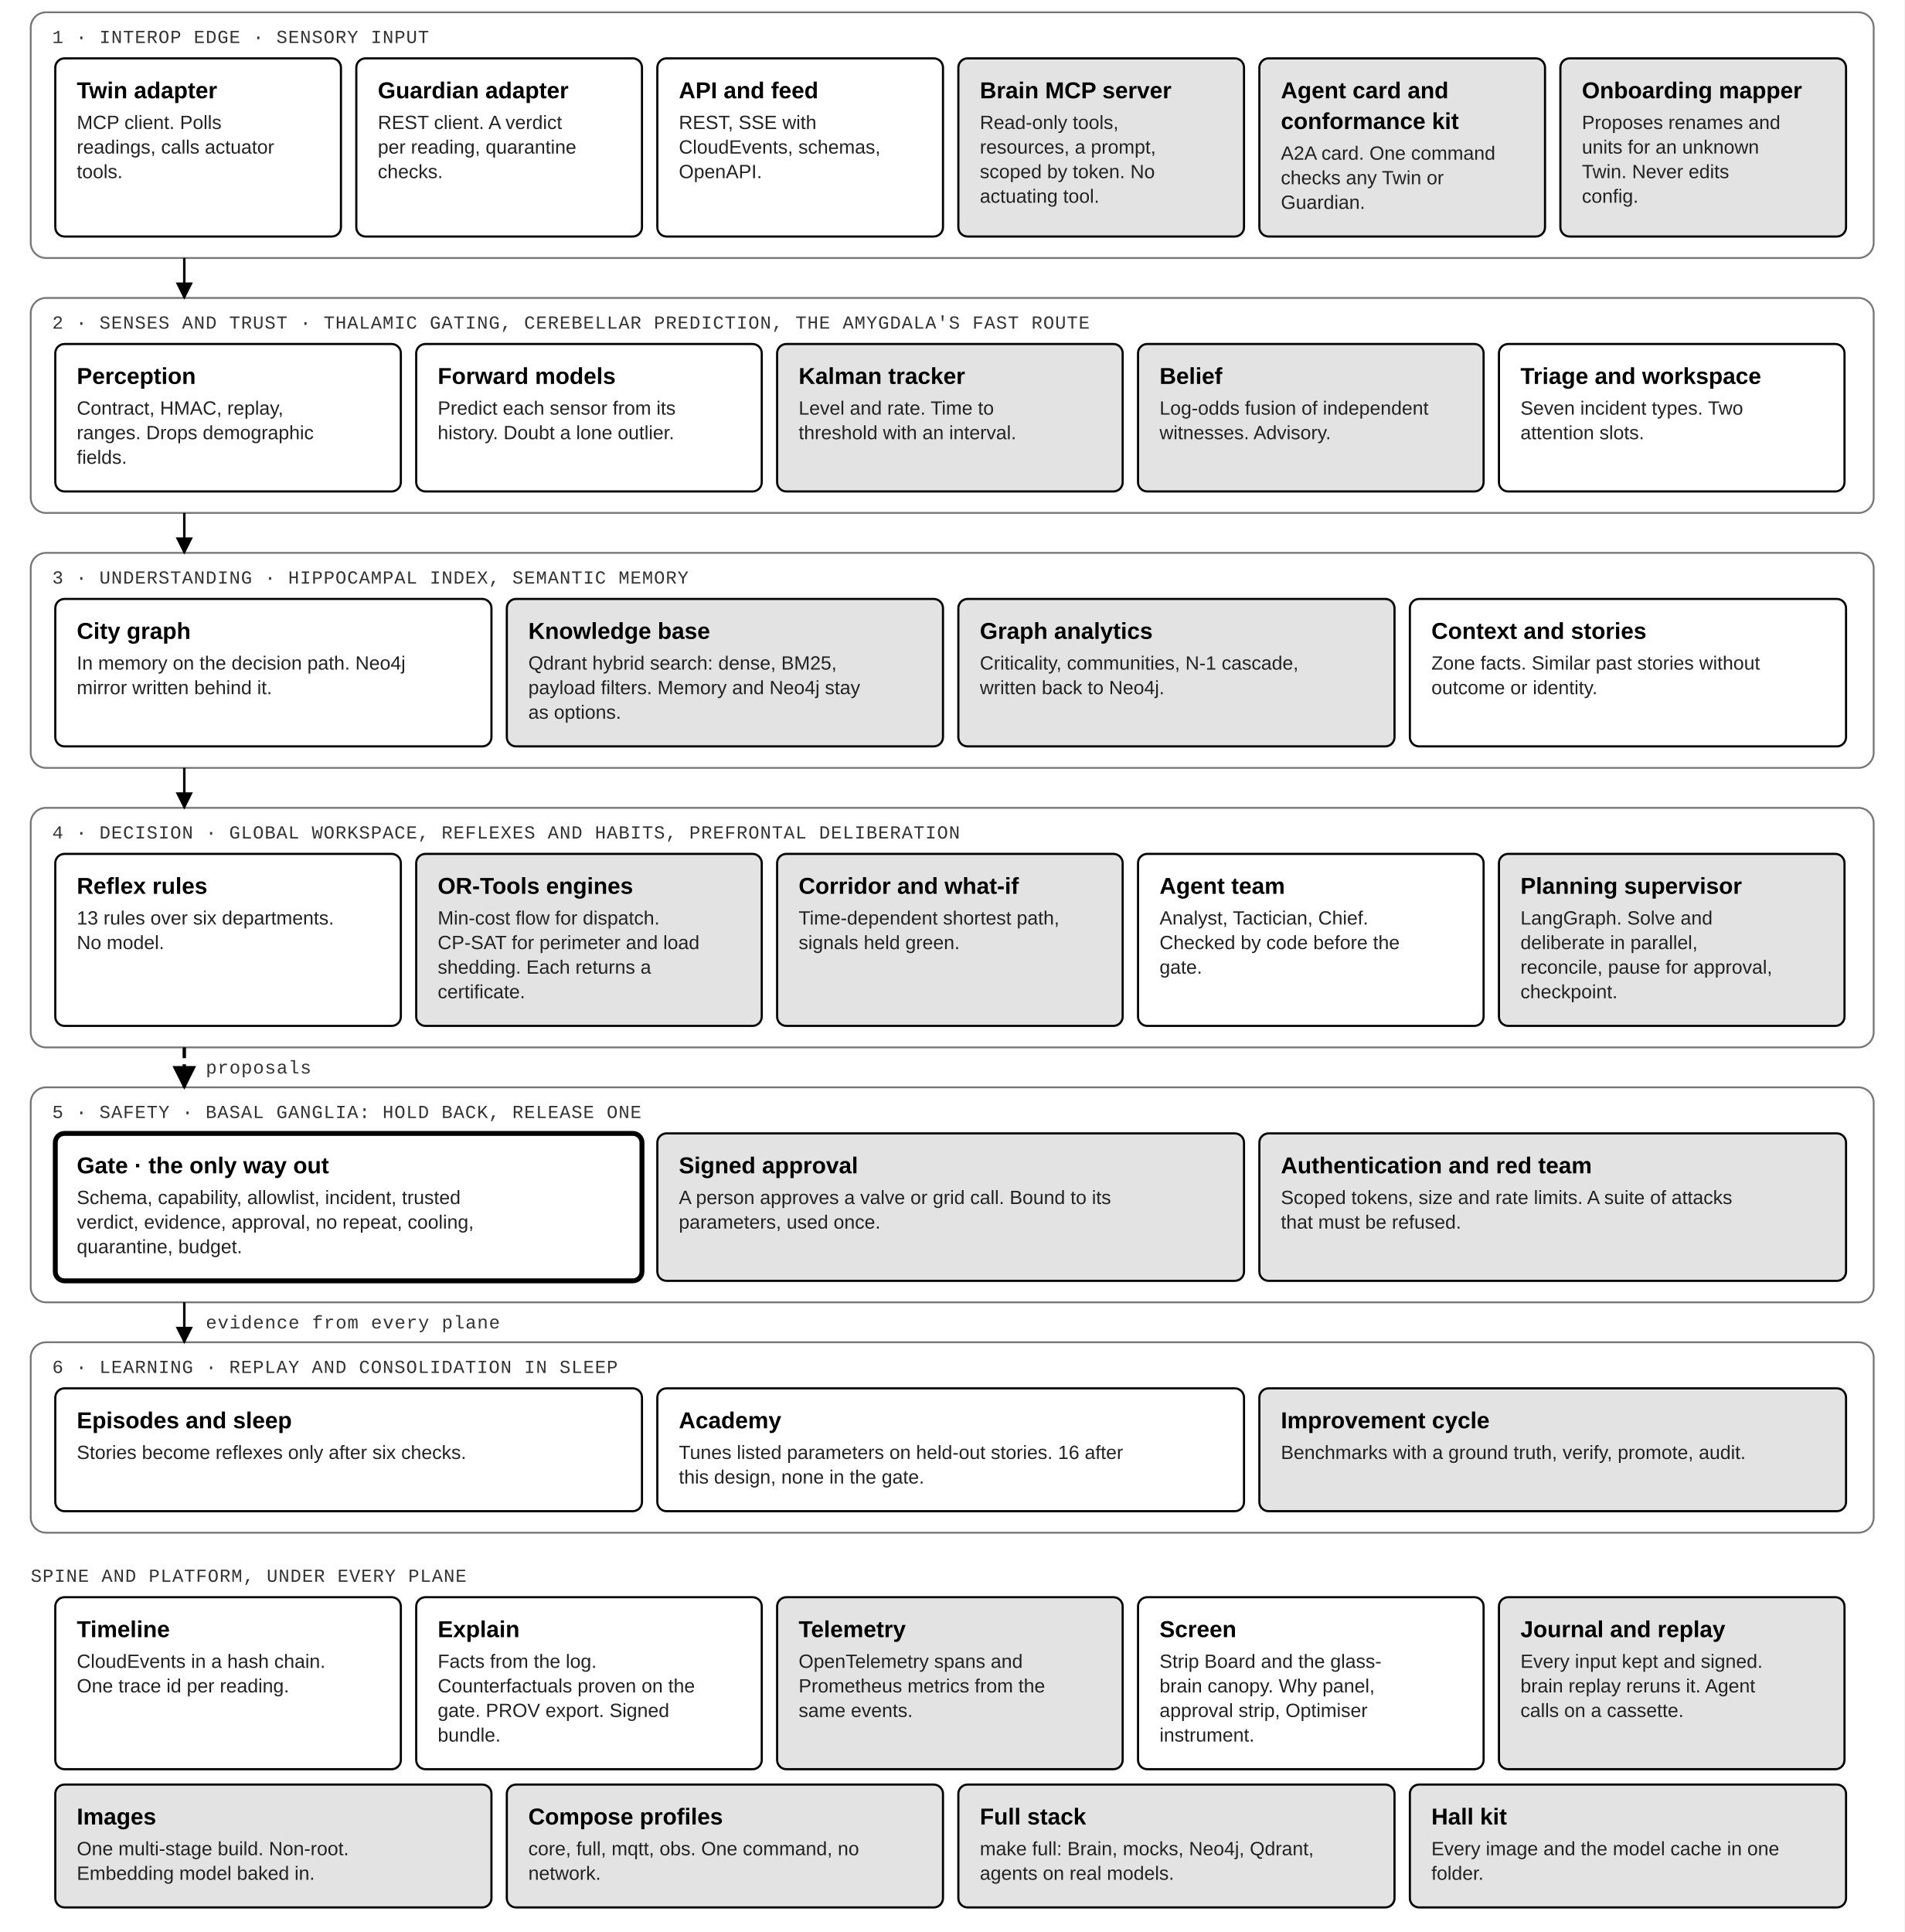
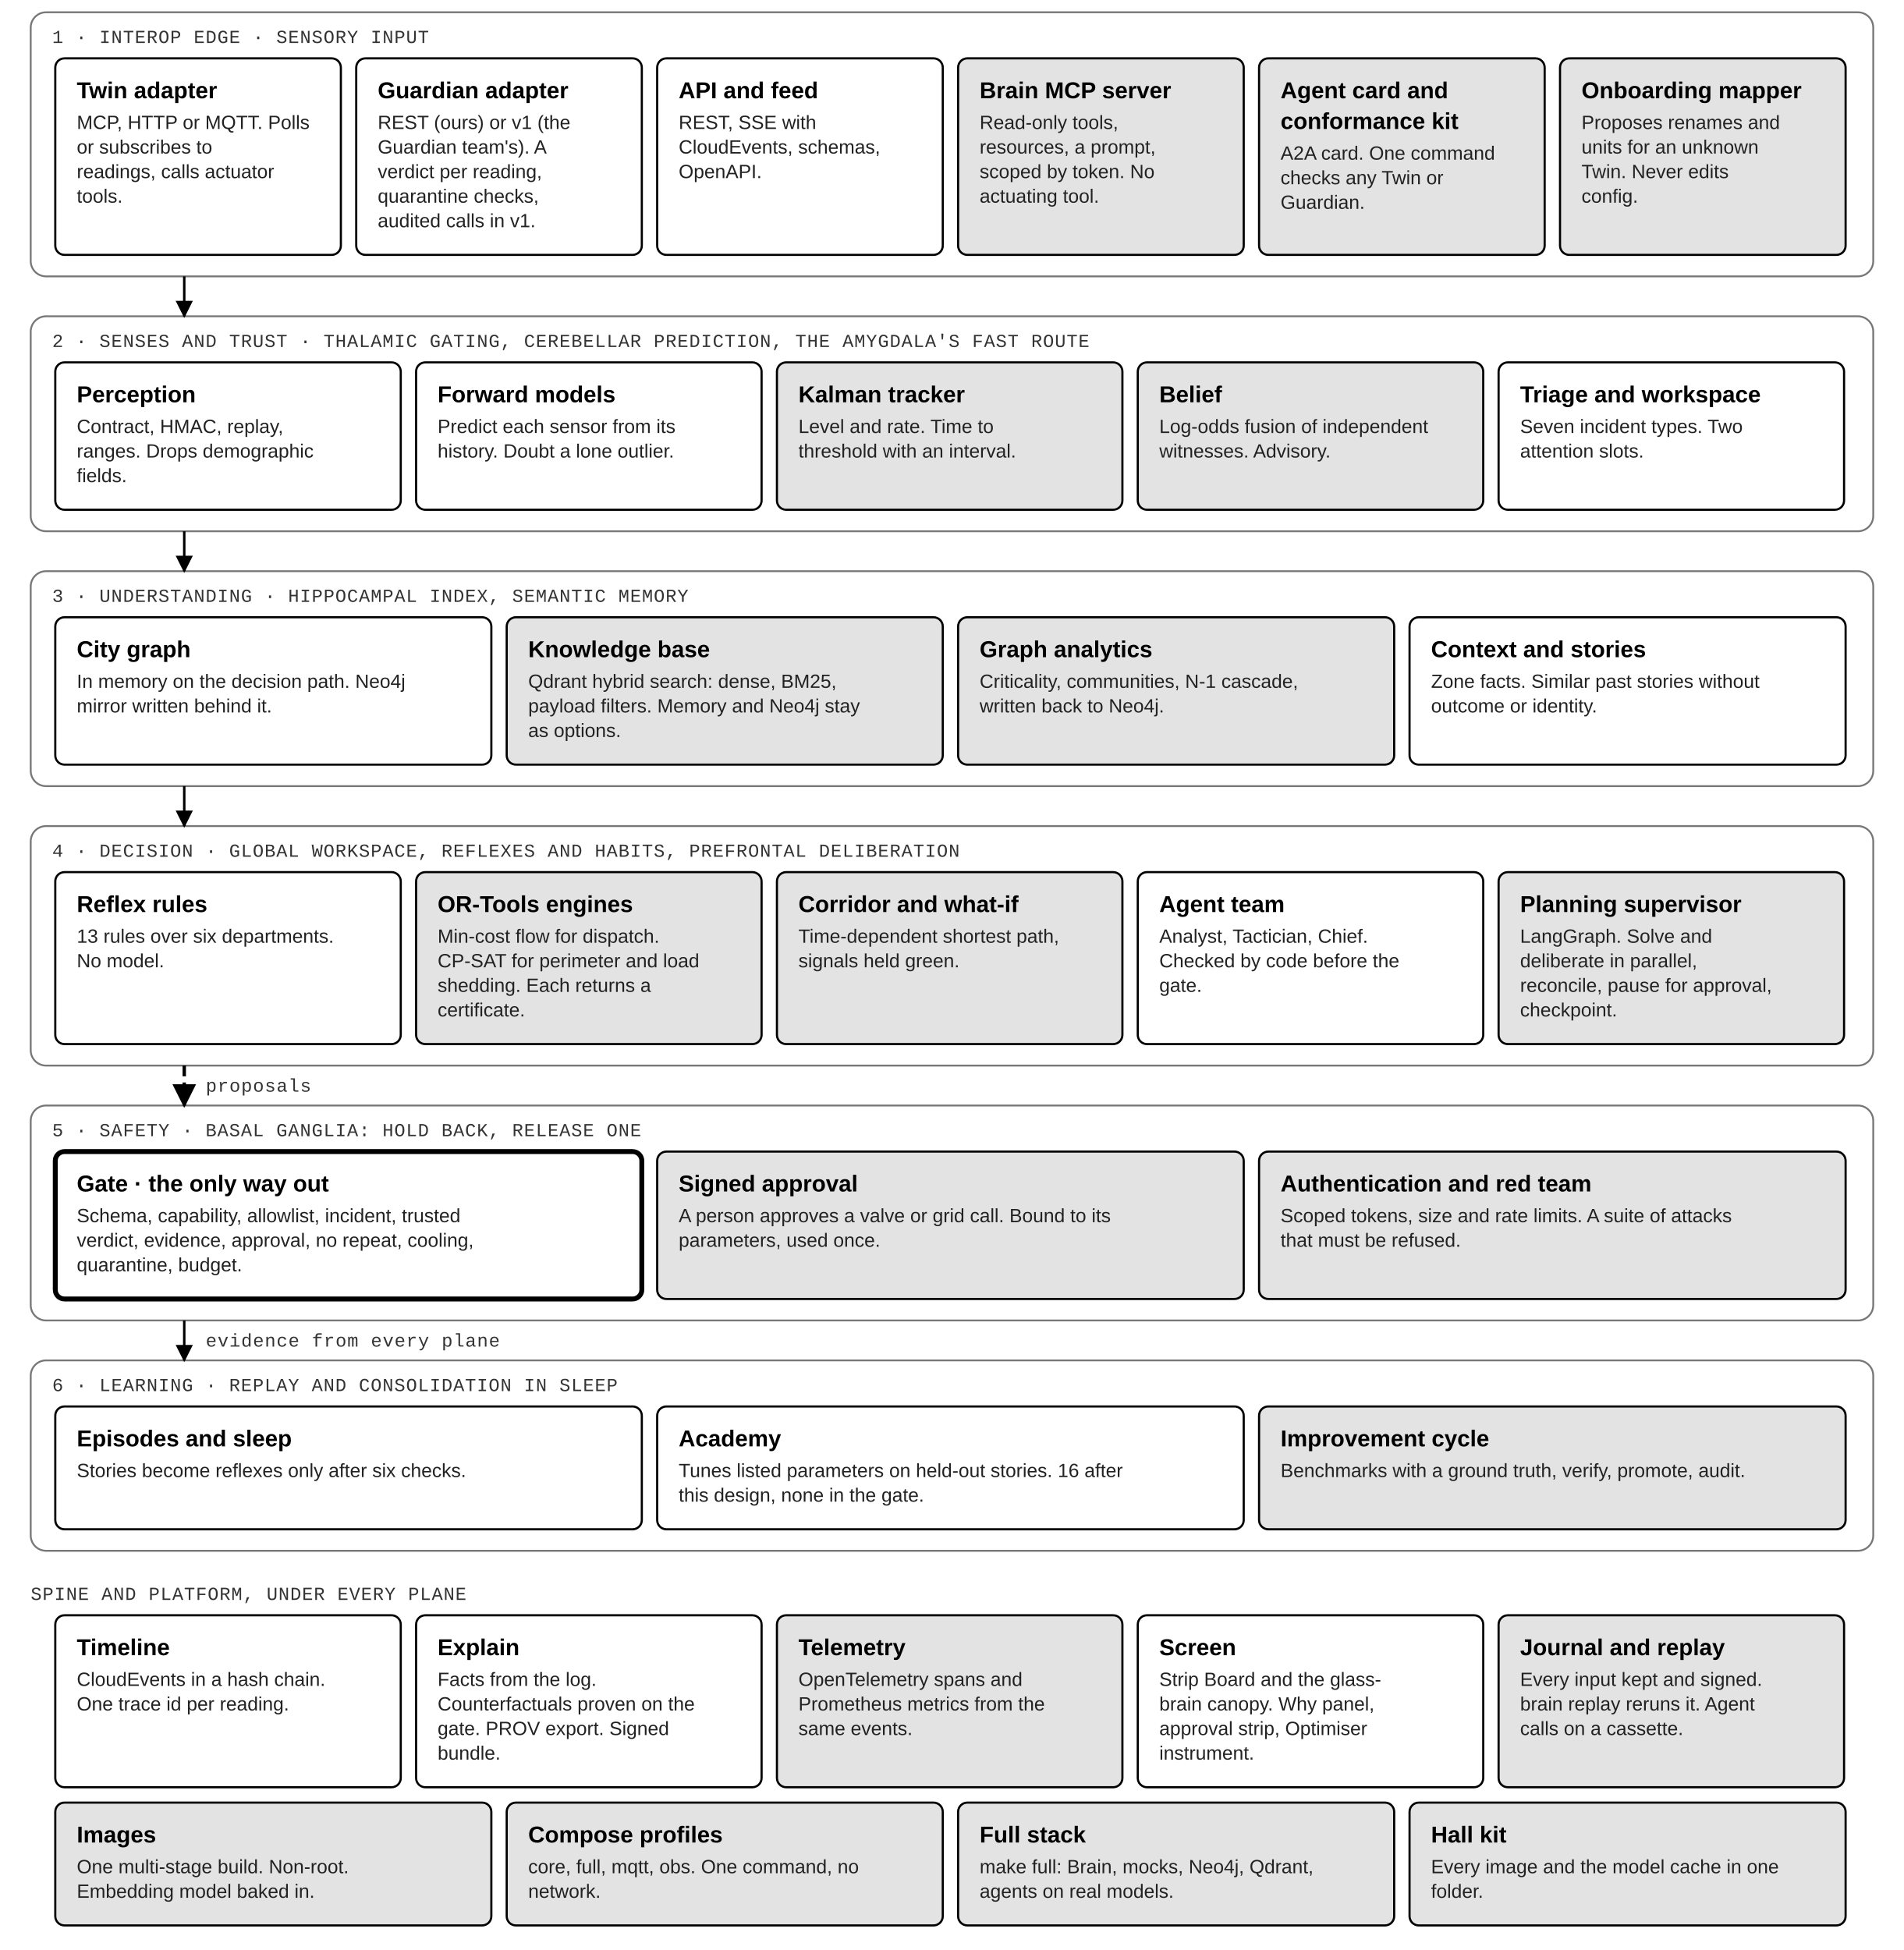
- <svg xmlns="http://www.w3.org/2000/svg" role="img" aria-label="Six planes of the Convergence architecture from the interop edge to learning, with the shared spine and the platform underneath. New boxes are filled with the accent." viewBox="0 0 1240 1258" width="1240" height="1258">
+ <svg xmlns="http://www.w3.org/2000/svg" role="img" aria-label="Six planes of the Convergence architecture from the interop edge to learning, with the shared spine and the platform underneath. New boxes are filled with the accent." viewBox="0 0 1240 1270" width="1240" height="1270">
  <style>
svg { font-family: Arial, Helvetica, sans-serif; }
.box, .card { fill: #fff; stroke: #000; stroke-width: 1.4; }
.box.new, .card.new { fill: #e3e3e3; }
.box.partner, .card.partner { fill: #fff; stroke-dasharray: 6 4; }
.box.gate, .card.gate { fill: #fff; stroke-width: 3.2; }
.frame { fill: none; stroke: #777; stroke-width: 1.2; }
.tile { fill: #fff; stroke: #999; stroke-width: 1; }
.arrow { fill: none; stroke: #000; stroke-width: 1.6; }
.arrow.ember { stroke-dasharray: 7 4; stroke-width: 2.2; }
.headfill, .headember { fill: #000; }
.t { font: 700 15px Arial, Helvetica, sans-serif; fill: #000; }
.s { font: 400 12.5px Arial, Helvetica, sans-serif; fill: #222; }
.k { font: 400 12px "Courier New", monospace; fill: #333; letter-spacing: .04em; }
.an { font: 400 12px Arial, Helvetica, sans-serif; fill: #333; text-transform: uppercase; letter-spacing: .06em; }
.cortex { fill: #f1f1f1; stroke: #000; stroke-width: 1.4; }
.cbl { fill: #f1f1f1; stroke: #000; stroke-width: 1.2; stroke-dasharray: 3 4; }
.stem { fill: #f1f1f1; stroke: #000; stroke-width: 1.2; }
.wire { fill: none; stroke: #444; stroke-width: 1.5; }
.wire.out { stroke: #000; stroke-width: 2.4; stroke-dasharray: 7 4; }
.tipfill { fill: #000; }
.dot { fill: #555; stroke: #000; stroke-width: 1; }
.dot.gate { fill: #000; }
.dot.agent { fill: #fff; stroke-width: 2.4; }
.dot.twin { fill: #fff; stroke-dasharray: 3 2; }
image { filter: grayscale(1) contrast(1.1); }
</style>
  <rect width="100%" height="100%" fill="#fff" />
  <defs>
    <marker id="head" viewBox="0 0 10 10" refX="9" refY="5" markerWidth="7" markerHeight="7" orient="auto-start-reverse">
      <path d="M0 0L10 5L0 10z" class="headfill" />
    </marker>
    <marker id="headember" viewBox="0 0 10 10" refX="9" refY="5" markerWidth="7" markerHeight="7" orient="auto-start-reverse">
      <path d="M0 0L10 5L0 10z" class="headember" />
    </marker>
  </defs>
-   <rect class="frame " x="20" y="8" width="1200" height="160" rx="10" />
+   <rect class="frame " x="20" y="8" width="1200" height="172" rx="10" />
  <text class="k" x="34" y="28">1 · INTEROP EDGE · SENSORY INPUT</text>
  <g>
-     <rect class="box " x="36" y="38" width="186" height="116" rx="6" />
+     <rect class="box " x="36" y="38" width="186" height="128" rx="6" />
    <text class="t" x="50" y="64">Twin adapter</text>
-     <text class="s" x="50" y="84">MCP client. Polls</text>
-     <text class="s" x="50" y="100">readings, calls actuator</text>
-     <text class="s" x="50" y="116">tools.</text>
-   </g>
-   <g>
-     <rect class="box " x="232" y="38" width="186" height="116" rx="6" />
+     <text class="s" x="50" y="84">MCP, HTTP or MQTT. Polls</text>
+     <text class="s" x="50" y="100">or subscribes to</text>
+     <text class="s" x="50" y="116">readings, calls actuator</text>
+     <text class="s" x="50" y="132">tools.</text>
+   </g>
+   <g>
+     <rect class="box " x="232" y="38" width="186" height="128" rx="6" />
    <text class="t" x="246" y="64">Guardian adapter</text>
-     <text class="s" x="246" y="84">REST client. A verdict</text>
-     <text class="s" x="246" y="100">per reading, quarantine</text>
-     <text class="s" x="246" y="116">checks.</text>
-   </g>
-   <g>
-     <rect class="box " x="428" y="38" width="186" height="116" rx="6" />
+     <text class="s" x="246" y="84">REST (ours) or v1 (the</text>
+     <text class="s" x="246" y="100">Guardian team's). A</text>
+     <text class="s" x="246" y="116">verdict per reading,</text>
+     <text class="s" x="246" y="132">quarantine checks,</text>
+     <text class="s" x="246" y="148">audited calls in v1.</text>
+   </g>
+   <g>
+     <rect class="box " x="428" y="38" width="186" height="128" rx="6" />
    <text class="t" x="442" y="64">API and feed</text>
    <text class="s" x="442" y="84">REST, SSE with</text>
    <text class="s" x="442" y="100">CloudEvents, schemas,</text>
    <text class="s" x="442" y="116">OpenAPI.</text>
  </g>
  <g>
-     <rect class="box new" x="624" y="38" width="186" height="116" rx="6" />
+     <rect class="box new" x="624" y="38" width="186" height="128" rx="6" />
    <text class="t" x="638" y="64">Brain MCP server</text>
    <text class="s" x="638" y="84">Read-only tools,</text>
    <text class="s" x="638" y="100">resources, a prompt,</text>
    <text class="s" x="638" y="116">scoped by token. No</text>
    <text class="s" x="638" y="132">actuating tool.</text>
  </g>
  <g>
-     <rect class="box new" x="820" y="38" width="186" height="116" rx="6" />
+     <rect class="box new" x="820" y="38" width="186" height="128" rx="6" />
    <text class="t" x="834" y="64">Agent card and</text>
    <text class="t" x="834" y="84">conformance kit</text>
    <text class="s" x="834" y="104">A2A card. One command</text>
    <text class="s" x="834" y="120">checks any Twin or</text>
    <text class="s" x="834" y="136">Guardian.</text>
  </g>
  <g>
-     <rect class="box new" x="1016" y="38" width="186" height="116" rx="6" />
+     <rect class="box new" x="1016" y="38" width="186" height="128" rx="6" />
    <text class="t" x="1030" y="64">Onboarding mapper</text>
    <text class="s" x="1030" y="84">Proposes renames and</text>
    <text class="s" x="1030" y="100">units for an unknown</text>
    <text class="s" x="1030" y="116">Twin. Never edits</text>
    <text class="s" x="1030" y="132">config.</text>
  </g>
-   <rect class="frame " x="20" y="194" width="1200" height="140" rx="10" />
-   <text class="k" x="34" y="214">2 · SENSES AND TRUST · THALAMIC GATING, CEREBELLAR PREDICTION, THE AMYGDALA'S FAST ROUTE</text>
-   <g>
-     <rect class="box " x="36" y="224" width="225" height="96" rx="6" />
-     <text class="t" x="50" y="250">Perception</text>
-     <text class="s" x="50" y="270">Contract, HMAC, replay,</text>
-     <text class="s" x="50" y="286">ranges. Drops demographic</text>
-     <text class="s" x="50" y="302">fields.</text>
-   </g>
-   <g>
-     <rect class="box " x="271" y="224" width="225" height="96" rx="6" />
-     <text class="t" x="285" y="250">Forward models</text>
-     <text class="s" x="285" y="270">Predict each sensor from its</text>
-     <text class="s" x="285" y="286">history. Doubt a lone outlier.</text>
-   </g>
-   <g>
-     <rect class="box new" x="506" y="224" width="225" height="96" rx="6" />
-     <text class="t" x="520" y="250">Kalman tracker</text>
-     <text class="s" x="520" y="270">Level and rate. Time to</text>
-     <text class="s" x="520" y="286">threshold with an interval.</text>
-   </g>
-   <g>
-     <rect class="box new" x="741" y="224" width="225" height="96" rx="6" />
-     <text class="t" x="755" y="250">Belief</text>
-     <text class="s" x="755" y="270">Log-odds fusion of independent</text>
-     <text class="s" x="755" y="286">witnesses. Advisory.</text>
-   </g>
-   <g>
-     <rect class="box " x="976" y="224" width="225" height="96" rx="6" />
-     <text class="t" x="990" y="250">Triage and workspace</text>
-     <text class="s" x="990" y="270">Seven incident types. Two</text>
-     <text class="s" x="990" y="286">attention slots.</text>
-   </g>
-   <rect class="frame " x="20" y="360" width="1200" height="140" rx="10" />
-   <text class="k" x="34" y="380">3 · UNDERSTANDING · HIPPOCAMPAL INDEX, SEMANTIC MEMORY</text>
-   <g>
-     <rect class="box " x="36" y="390" width="284" height="96" rx="6" />
-     <text class="t" x="50" y="416">City graph</text>
-     <text class="s" x="50" y="436">In memory on the decision path. Neo4j</text>
-     <text class="s" x="50" y="452">mirror written behind it.</text>
-   </g>
-   <g>
-     <rect class="box new" x="330" y="390" width="284" height="96" rx="6" />
-     <text class="t" x="344" y="416">Knowledge base</text>
-     <text class="s" x="344" y="436">Qdrant hybrid search: dense, BM25,</text>
-     <text class="s" x="344" y="452">payload filters. Memory and Neo4j stay</text>
-     <text class="s" x="344" y="468">as options.</text>
-   </g>
-   <g>
-     <rect class="box new" x="624" y="390" width="284" height="96" rx="6" />
-     <text class="t" x="638" y="416">Graph analytics</text>
-     <text class="s" x="638" y="436">Criticality, communities, N-1 cascade,</text>
-     <text class="s" x="638" y="452">written back to Neo4j.</text>
-   </g>
-   <g>
-     <rect class="box " x="918" y="390" width="284" height="96" rx="6" />
-     <text class="t" x="932" y="416">Context and stories</text>
-     <text class="s" x="932" y="436">Zone facts. Similar past stories without</text>
-     <text class="s" x="932" y="452">outcome or identity.</text>
-   </g>
-   <rect class="frame " x="20" y="526" width="1200" height="156" rx="10" />
-   <text class="k" x="34" y="546">4 · DECISION · GLOBAL WORKSPACE, REFLEXES AND HABITS, PREFRONTAL DELIBERATION</text>
-   <g>
-     <rect class="box " x="36" y="556" width="225" height="112" rx="6" />
-     <text class="t" x="50" y="582">Reflex rules</text>
-     <text class="s" x="50" y="602">13 rules over six departments.</text>
-     <text class="s" x="50" y="618">No model.</text>
-   </g>
-   <g>
-     <rect class="box new" x="271" y="556" width="225" height="112" rx="6" />
-     <text class="t" x="285" y="582">OR-Tools engines</text>
-     <text class="s" x="285" y="602">Min-cost flow for dispatch.</text>
-     <text class="s" x="285" y="618">CP-SAT for perimeter and load</text>
-     <text class="s" x="285" y="634">shedding. Each returns a</text>
-     <text class="s" x="285" y="650">certificate.</text>
-   </g>
-   <g>
-     <rect class="box new" x="506" y="556" width="225" height="112" rx="6" />
-     <text class="t" x="520" y="582">Corridor and what-if</text>
-     <text class="s" x="520" y="602">Time-dependent shortest path,</text>
-     <text class="s" x="520" y="618">signals held green.</text>
-   </g>
-   <g>
-     <rect class="box " x="741" y="556" width="225" height="112" rx="6" />
-     <text class="t" x="755" y="582">Agent team</text>
-     <text class="s" x="755" y="602">Analyst, Tactician, Chief.</text>
-     <text class="s" x="755" y="618">Checked by code before the</text>
-     <text class="s" x="755" y="634">gate.</text>
-   </g>
-   <g>
-     <rect class="box new" x="976" y="556" width="225" height="112" rx="6" />
-     <text class="t" x="990" y="582">Planning supervisor</text>
-     <text class="s" x="990" y="602">LangGraph. Solve and</text>
-     <text class="s" x="990" y="618">deliberate in parallel,</text>
-     <text class="s" x="990" y="634">reconcile, pause for approval,</text>
-     <text class="s" x="990" y="650">checkpoint.</text>
-   </g>
-   <rect class="frame " x="20" y="708" width="1200" height="140" rx="10" />
-   <text class="k" x="34" y="728">5 · SAFETY · BASAL GANGLIA: HOLD BACK, RELEASE ONE</text>
-   <g>
-     <rect class="box gate" x="36" y="738" width="382" height="96" rx="6" />
-     <text class="t" x="50" y="764">Gate · the only way out</text>
-     <text class="s" x="50" y="784">Schema, capability, allowlist, incident, trusted</text>
-     <text class="s" x="50" y="800">verdict, evidence, approval, no repeat, cooling,</text>
-     <text class="s" x="50" y="816">quarantine, budget.</text>
-   </g>
-   <g>
-     <rect class="box new" x="428" y="738" width="382" height="96" rx="6" />
-     <text class="t" x="442" y="764">Signed approval</text>
-     <text class="s" x="442" y="784">A person approves a valve or grid call. Bound to its</text>
-     <text class="s" x="442" y="800">parameters, used once.</text>
-   </g>
-   <g>
-     <rect class="box new" x="820" y="738" width="382" height="96" rx="6" />
-     <text class="t" x="834" y="764">Authentication and red team</text>
-     <text class="s" x="834" y="784">Scoped tokens, size and rate limits. A suite of attacks</text>
-     <text class="s" x="834" y="800">that must be refused.</text>
-   </g>
-   <rect class="frame " x="20" y="874" width="1200" height="124" rx="10" />
-   <text class="k" x="34" y="894">6 · LEARNING · REPLAY AND CONSOLIDATION IN SLEEP</text>
-   <g>
-     <rect class="box " x="36" y="904" width="382" height="80" rx="6" />
-     <text class="t" x="50" y="930">Episodes and sleep</text>
-     <text class="s" x="50" y="950">Stories become reflexes only after six checks.</text>
-   </g>
-   <g>
-     <rect class="box " x="428" y="904" width="382" height="80" rx="6" />
-     <text class="t" x="442" y="930">Academy</text>
-     <text class="s" x="442" y="950">Tunes listed parameters on held-out stories. 16 after</text>
-     <text class="s" x="442" y="966">this design, none in the gate.</text>
-   </g>
-   <g>
-     <rect class="box new" x="820" y="904" width="382" height="80" rx="6" />
-     <text class="t" x="834" y="930">Improvement cycle</text>
-     <text class="s" x="834" y="950">Benchmarks with a ground truth, verify, promote, audit.</text>
-   </g>
-   <path class="arrow " d="M120 168 V194" marker-end="url(#head)" />
-   <path class="arrow " d="M120 334 V360" marker-end="url(#head)" />
-   <path class="arrow " d="M120 500 V526" marker-end="url(#head)" />
-   <path class="arrow ember" d="M120 682 V708" marker-end="url(#headember)" />
-   <path class="arrow " d="M120 848 V874" marker-end="url(#head)" />
-   <text class="k" x="134" y="699" text-anchor="start">proposals</text>
-   <text class="k" x="134" y="865" text-anchor="start">evidence from every plane</text>
-   <text class="k" x="20" y="1030" text-anchor="start">SPINE AND PLATFORM, UNDER EVERY PLANE</text>
-   <g>
-     <rect class="box " x="36" y="1040" width="225" height="112" rx="6" />
-     <text class="t" x="50" y="1066">Timeline</text>
-     <text class="s" x="50" y="1086">CloudEvents in a hash chain.</text>
-     <text class="s" x="50" y="1102">One trace id per reading.</text>
-   </g>
-   <g>
-     <rect class="box " x="271" y="1040" width="225" height="112" rx="6" />
-     <text class="t" x="285" y="1066">Explain</text>
-     <text class="s" x="285" y="1086">Facts from the log.</text>
-     <text class="s" x="285" y="1102">Counterfactuals proven on the</text>
-     <text class="s" x="285" y="1118">gate. PROV export. Signed</text>
-     <text class="s" x="285" y="1134">bundle.</text>
-   </g>
-   <g>
-     <rect class="box new" x="506" y="1040" width="225" height="112" rx="6" />
-     <text class="t" x="520" y="1066">Telemetry</text>
-     <text class="s" x="520" y="1086">OpenTelemetry spans and</text>
-     <text class="s" x="520" y="1102">Prometheus metrics from the</text>
-     <text class="s" x="520" y="1118">same events.</text>
-   </g>
-   <g>
-     <rect class="box " x="741" y="1040" width="225" height="112" rx="6" />
-     <text class="t" x="755" y="1066">Screen</text>
-     <text class="s" x="755" y="1086">Strip Board and the glass-</text>
-     <text class="s" x="755" y="1102">brain canopy. Why panel,</text>
-     <text class="s" x="755" y="1118">approval strip, Optimiser</text>
-     <text class="s" x="755" y="1134">instrument.</text>
-   </g>
-   <g>
-     <rect class="box new" x="976" y="1040" width="225" height="112" rx="6" />
-     <text class="t" x="990" y="1066">Journal and replay</text>
-     <text class="s" x="990" y="1086">Every input kept and signed.</text>
-     <text class="s" x="990" y="1102">brain replay reruns it. Agent</text>
-     <text class="s" x="990" y="1118">calls on a cassette.</text>
-   </g>
-   <g>
-     <rect class="box new" x="36" y="1162" width="284" height="80" rx="6" />
-     <text class="t" x="50" y="1188">Images</text>
-     <text class="s" x="50" y="1208">One multi-stage build. Non-root.</text>
-     <text class="s" x="50" y="1224">Embedding model baked in.</text>
-   </g>
-   <g>
-     <rect class="box new" x="330" y="1162" width="284" height="80" rx="6" />
-     <text class="t" x="344" y="1188">Compose profiles</text>
-     <text class="s" x="344" y="1208">core, full, mqtt, obs. One command, no</text>
-     <text class="s" x="344" y="1224">network.</text>
-   </g>
-   <g>
-     <rect class="box new" x="624" y="1162" width="284" height="80" rx="6" />
-     <text class="t" x="638" y="1188">Full stack</text>
-     <text class="s" x="638" y="1208">make full: Brain, mocks, Neo4j, Qdrant,</text>
-     <text class="s" x="638" y="1224">agents on real models.</text>
-   </g>
-   <g>
-     <rect class="box new" x="918" y="1162" width="284" height="80" rx="6" />
-     <text class="t" x="932" y="1188">Hall kit</text>
-     <text class="s" x="932" y="1208">Every image and the model cache in one</text>
-     <text class="s" x="932" y="1224">folder.</text>
+   <rect class="frame " x="20" y="206" width="1200" height="140" rx="10" />
+   <text class="k" x="34" y="226">2 · SENSES AND TRUST · THALAMIC GATING, CEREBELLAR PREDICTION, THE AMYGDALA'S FAST ROUTE</text>
+   <g>
+     <rect class="box " x="36" y="236" width="225" height="96" rx="6" />
+     <text class="t" x="50" y="262">Perception</text>
+     <text class="s" x="50" y="282">Contract, HMAC, replay,</text>
+     <text class="s" x="50" y="298">ranges. Drops demographic</text>
+     <text class="s" x="50" y="314">fields.</text>
+   </g>
+   <g>
+     <rect class="box " x="271" y="236" width="225" height="96" rx="6" />
+     <text class="t" x="285" y="262">Forward models</text>
+     <text class="s" x="285" y="282">Predict each sensor from its</text>
+     <text class="s" x="285" y="298">history. Doubt a lone outlier.</text>
+   </g>
+   <g>
+     <rect class="box new" x="506" y="236" width="225" height="96" rx="6" />
+     <text class="t" x="520" y="262">Kalman tracker</text>
+     <text class="s" x="520" y="282">Level and rate. Time to</text>
+     <text class="s" x="520" y="298">threshold with an interval.</text>
+   </g>
+   <g>
+     <rect class="box new" x="741" y="236" width="225" height="96" rx="6" />
+     <text class="t" x="755" y="262">Belief</text>
+     <text class="s" x="755" y="282">Log-odds fusion of independent</text>
+     <text class="s" x="755" y="298">witnesses. Advisory.</text>
+   </g>
+   <g>
+     <rect class="box " x="976" y="236" width="225" height="96" rx="6" />
+     <text class="t" x="990" y="262">Triage and workspace</text>
+     <text class="s" x="990" y="282">Seven incident types. Two</text>
+     <text class="s" x="990" y="298">attention slots.</text>
+   </g>
+   <rect class="frame " x="20" y="372" width="1200" height="140" rx="10" />
+   <text class="k" x="34" y="392">3 · UNDERSTANDING · HIPPOCAMPAL INDEX, SEMANTIC MEMORY</text>
+   <g>
+     <rect class="box " x="36" y="402" width="284" height="96" rx="6" />
+     <text class="t" x="50" y="428">City graph</text>
+     <text class="s" x="50" y="448">In memory on the decision path. Neo4j</text>
+     <text class="s" x="50" y="464">mirror written behind it.</text>
+   </g>
+   <g>
+     <rect class="box new" x="330" y="402" width="284" height="96" rx="6" />
+     <text class="t" x="344" y="428">Knowledge base</text>
+     <text class="s" x="344" y="448">Qdrant hybrid search: dense, BM25,</text>
+     <text class="s" x="344" y="464">payload filters. Memory and Neo4j stay</text>
+     <text class="s" x="344" y="480">as options.</text>
+   </g>
+   <g>
+     <rect class="box new" x="624" y="402" width="284" height="96" rx="6" />
+     <text class="t" x="638" y="428">Graph analytics</text>
+     <text class="s" x="638" y="448">Criticality, communities, N-1 cascade,</text>
+     <text class="s" x="638" y="464">written back to Neo4j.</text>
+   </g>
+   <g>
+     <rect class="box " x="918" y="402" width="284" height="96" rx="6" />
+     <text class="t" x="932" y="428">Context and stories</text>
+     <text class="s" x="932" y="448">Zone facts. Similar past stories without</text>
+     <text class="s" x="932" y="464">outcome or identity.</text>
+   </g>
+   <rect class="frame " x="20" y="538" width="1200" height="156" rx="10" />
+   <text class="k" x="34" y="558">4 · DECISION · GLOBAL WORKSPACE, REFLEXES AND HABITS, PREFRONTAL DELIBERATION</text>
+   <g>
+     <rect class="box " x="36" y="568" width="225" height="112" rx="6" />
+     <text class="t" x="50" y="594">Reflex rules</text>
+     <text class="s" x="50" y="614">13 rules over six departments.</text>
+     <text class="s" x="50" y="630">No model.</text>
+   </g>
+   <g>
+     <rect class="box new" x="271" y="568" width="225" height="112" rx="6" />
+     <text class="t" x="285" y="594">OR-Tools engines</text>
+     <text class="s" x="285" y="614">Min-cost flow for dispatch.</text>
+     <text class="s" x="285" y="630">CP-SAT for perimeter and load</text>
+     <text class="s" x="285" y="646">shedding. Each returns a</text>
+     <text class="s" x="285" y="662">certificate.</text>
+   </g>
+   <g>
+     <rect class="box new" x="506" y="568" width="225" height="112" rx="6" />
+     <text class="t" x="520" y="594">Corridor and what-if</text>
+     <text class="s" x="520" y="614">Time-dependent shortest path,</text>
+     <text class="s" x="520" y="630">signals held green.</text>
+   </g>
+   <g>
+     <rect class="box " x="741" y="568" width="225" height="112" rx="6" />
+     <text class="t" x="755" y="594">Agent team</text>
+     <text class="s" x="755" y="614">Analyst, Tactician, Chief.</text>
+     <text class="s" x="755" y="630">Checked by code before the</text>
+     <text class="s" x="755" y="646">gate.</text>
+   </g>
+   <g>
+     <rect class="box new" x="976" y="568" width="225" height="112" rx="6" />
+     <text class="t" x="990" y="594">Planning supervisor</text>
+     <text class="s" x="990" y="614">LangGraph. Solve and</text>
+     <text class="s" x="990" y="630">deliberate in parallel,</text>
+     <text class="s" x="990" y="646">reconcile, pause for approval,</text>
+     <text class="s" x="990" y="662">checkpoint.</text>
+   </g>
+   <rect class="frame " x="20" y="720" width="1200" height="140" rx="10" />
+   <text class="k" x="34" y="740">5 · SAFETY · BASAL GANGLIA: HOLD BACK, RELEASE ONE</text>
+   <g>
+     <rect class="box gate" x="36" y="750" width="382" height="96" rx="6" />
+     <text class="t" x="50" y="776">Gate · the only way out</text>
+     <text class="s" x="50" y="796">Schema, capability, allowlist, incident, trusted</text>
+     <text class="s" x="50" y="812">verdict, evidence, approval, no repeat, cooling,</text>
+     <text class="s" x="50" y="828">quarantine, budget.</text>
+   </g>
+   <g>
+     <rect class="box new" x="428" y="750" width="382" height="96" rx="6" />
+     <text class="t" x="442" y="776">Signed approval</text>
+     <text class="s" x="442" y="796">A person approves a valve or grid call. Bound to its</text>
+     <text class="s" x="442" y="812">parameters, used once.</text>
+   </g>
+   <g>
+     <rect class="box new" x="820" y="750" width="382" height="96" rx="6" />
+     <text class="t" x="834" y="776">Authentication and red team</text>
+     <text class="s" x="834" y="796">Scoped tokens, size and rate limits. A suite of attacks</text>
+     <text class="s" x="834" y="812">that must be refused.</text>
+   </g>
+   <rect class="frame " x="20" y="886" width="1200" height="124" rx="10" />
+   <text class="k" x="34" y="906">6 · LEARNING · REPLAY AND CONSOLIDATION IN SLEEP</text>
+   <g>
+     <rect class="box " x="36" y="916" width="382" height="80" rx="6" />
+     <text class="t" x="50" y="942">Episodes and sleep</text>
+     <text class="s" x="50" y="962">Stories become reflexes only after six checks.</text>
+   </g>
+   <g>
+     <rect class="box " x="428" y="916" width="382" height="80" rx="6" />
+     <text class="t" x="442" y="942">Academy</text>
+     <text class="s" x="442" y="962">Tunes listed parameters on held-out stories. 16 after</text>
+     <text class="s" x="442" y="978">this design, none in the gate.</text>
+   </g>
+   <g>
+     <rect class="box new" x="820" y="916" width="382" height="80" rx="6" />
+     <text class="t" x="834" y="942">Improvement cycle</text>
+     <text class="s" x="834" y="962">Benchmarks with a ground truth, verify, promote, audit.</text>
+   </g>
+   <path class="arrow " d="M120 180 V206" marker-end="url(#head)" />
+   <path class="arrow " d="M120 346 V372" marker-end="url(#head)" />
+   <path class="arrow " d="M120 512 V538" marker-end="url(#head)" />
+   <path class="arrow ember" d="M120 694 V720" marker-end="url(#headember)" />
+   <path class="arrow " d="M120 860 V886" marker-end="url(#head)" />
+   <text class="k" x="134" y="711" text-anchor="start">proposals</text>
+   <text class="k" x="134" y="877" text-anchor="start">evidence from every plane</text>
+   <text class="k" x="20" y="1042" text-anchor="start">SPINE AND PLATFORM, UNDER EVERY PLANE</text>
+   <g>
+     <rect class="box " x="36" y="1052" width="225" height="112" rx="6" />
+     <text class="t" x="50" y="1078">Timeline</text>
+     <text class="s" x="50" y="1098">CloudEvents in a hash chain.</text>
+     <text class="s" x="50" y="1114">One trace id per reading.</text>
+   </g>
+   <g>
+     <rect class="box " x="271" y="1052" width="225" height="112" rx="6" />
+     <text class="t" x="285" y="1078">Explain</text>
+     <text class="s" x="285" y="1098">Facts from the log.</text>
+     <text class="s" x="285" y="1114">Counterfactuals proven on the</text>
+     <text class="s" x="285" y="1130">gate. PROV export. Signed</text>
+     <text class="s" x="285" y="1146">bundle.</text>
+   </g>
+   <g>
+     <rect class="box new" x="506" y="1052" width="225" height="112" rx="6" />
+     <text class="t" x="520" y="1078">Telemetry</text>
+     <text class="s" x="520" y="1098">OpenTelemetry spans and</text>
+     <text class="s" x="520" y="1114">Prometheus metrics from the</text>
+     <text class="s" x="520" y="1130">same events.</text>
+   </g>
+   <g>
+     <rect class="box " x="741" y="1052" width="225" height="112" rx="6" />
+     <text class="t" x="755" y="1078">Screen</text>
+     <text class="s" x="755" y="1098">Strip Board and the glass-</text>
+     <text class="s" x="755" y="1114">brain canopy. Why panel,</text>
+     <text class="s" x="755" y="1130">approval strip, Optimiser</text>
+     <text class="s" x="755" y="1146">instrument.</text>
+   </g>
+   <g>
+     <rect class="box new" x="976" y="1052" width="225" height="112" rx="6" />
+     <text class="t" x="990" y="1078">Journal and replay</text>
+     <text class="s" x="990" y="1098">Every input kept and signed.</text>
+     <text class="s" x="990" y="1114">brain replay reruns it. Agent</text>
+     <text class="s" x="990" y="1130">calls on a cassette.</text>
+   </g>
+   <g>
+     <rect class="box new" x="36" y="1174" width="284" height="80" rx="6" />
+     <text class="t" x="50" y="1200">Images</text>
+     <text class="s" x="50" y="1220">One multi-stage build. Non-root.</text>
+     <text class="s" x="50" y="1236">Embedding model baked in.</text>
+   </g>
+   <g>
+     <rect class="box new" x="330" y="1174" width="284" height="80" rx="6" />
+     <text class="t" x="344" y="1200">Compose profiles</text>
+     <text class="s" x="344" y="1220">core, full, mqtt, obs. One command, no</text>
+     <text class="s" x="344" y="1236">network.</text>
+   </g>
+   <g>
+     <rect class="box new" x="624" y="1174" width="284" height="80" rx="6" />
+     <text class="t" x="638" y="1200">Full stack</text>
+     <text class="s" x="638" y="1220">make full: Brain, mocks, Neo4j, Qdrant,</text>
+     <text class="s" x="638" y="1236">agents on real models.</text>
+   </g>
+   <g>
+     <rect class="box new" x="918" y="1174" width="284" height="80" rx="6" />
+     <text class="t" x="932" y="1200">Hall kit</text>
+     <text class="s" x="932" y="1220">Every image and the model cache in one</text>
+     <text class="s" x="932" y="1236">folder.</text>
  </g>
</svg>
